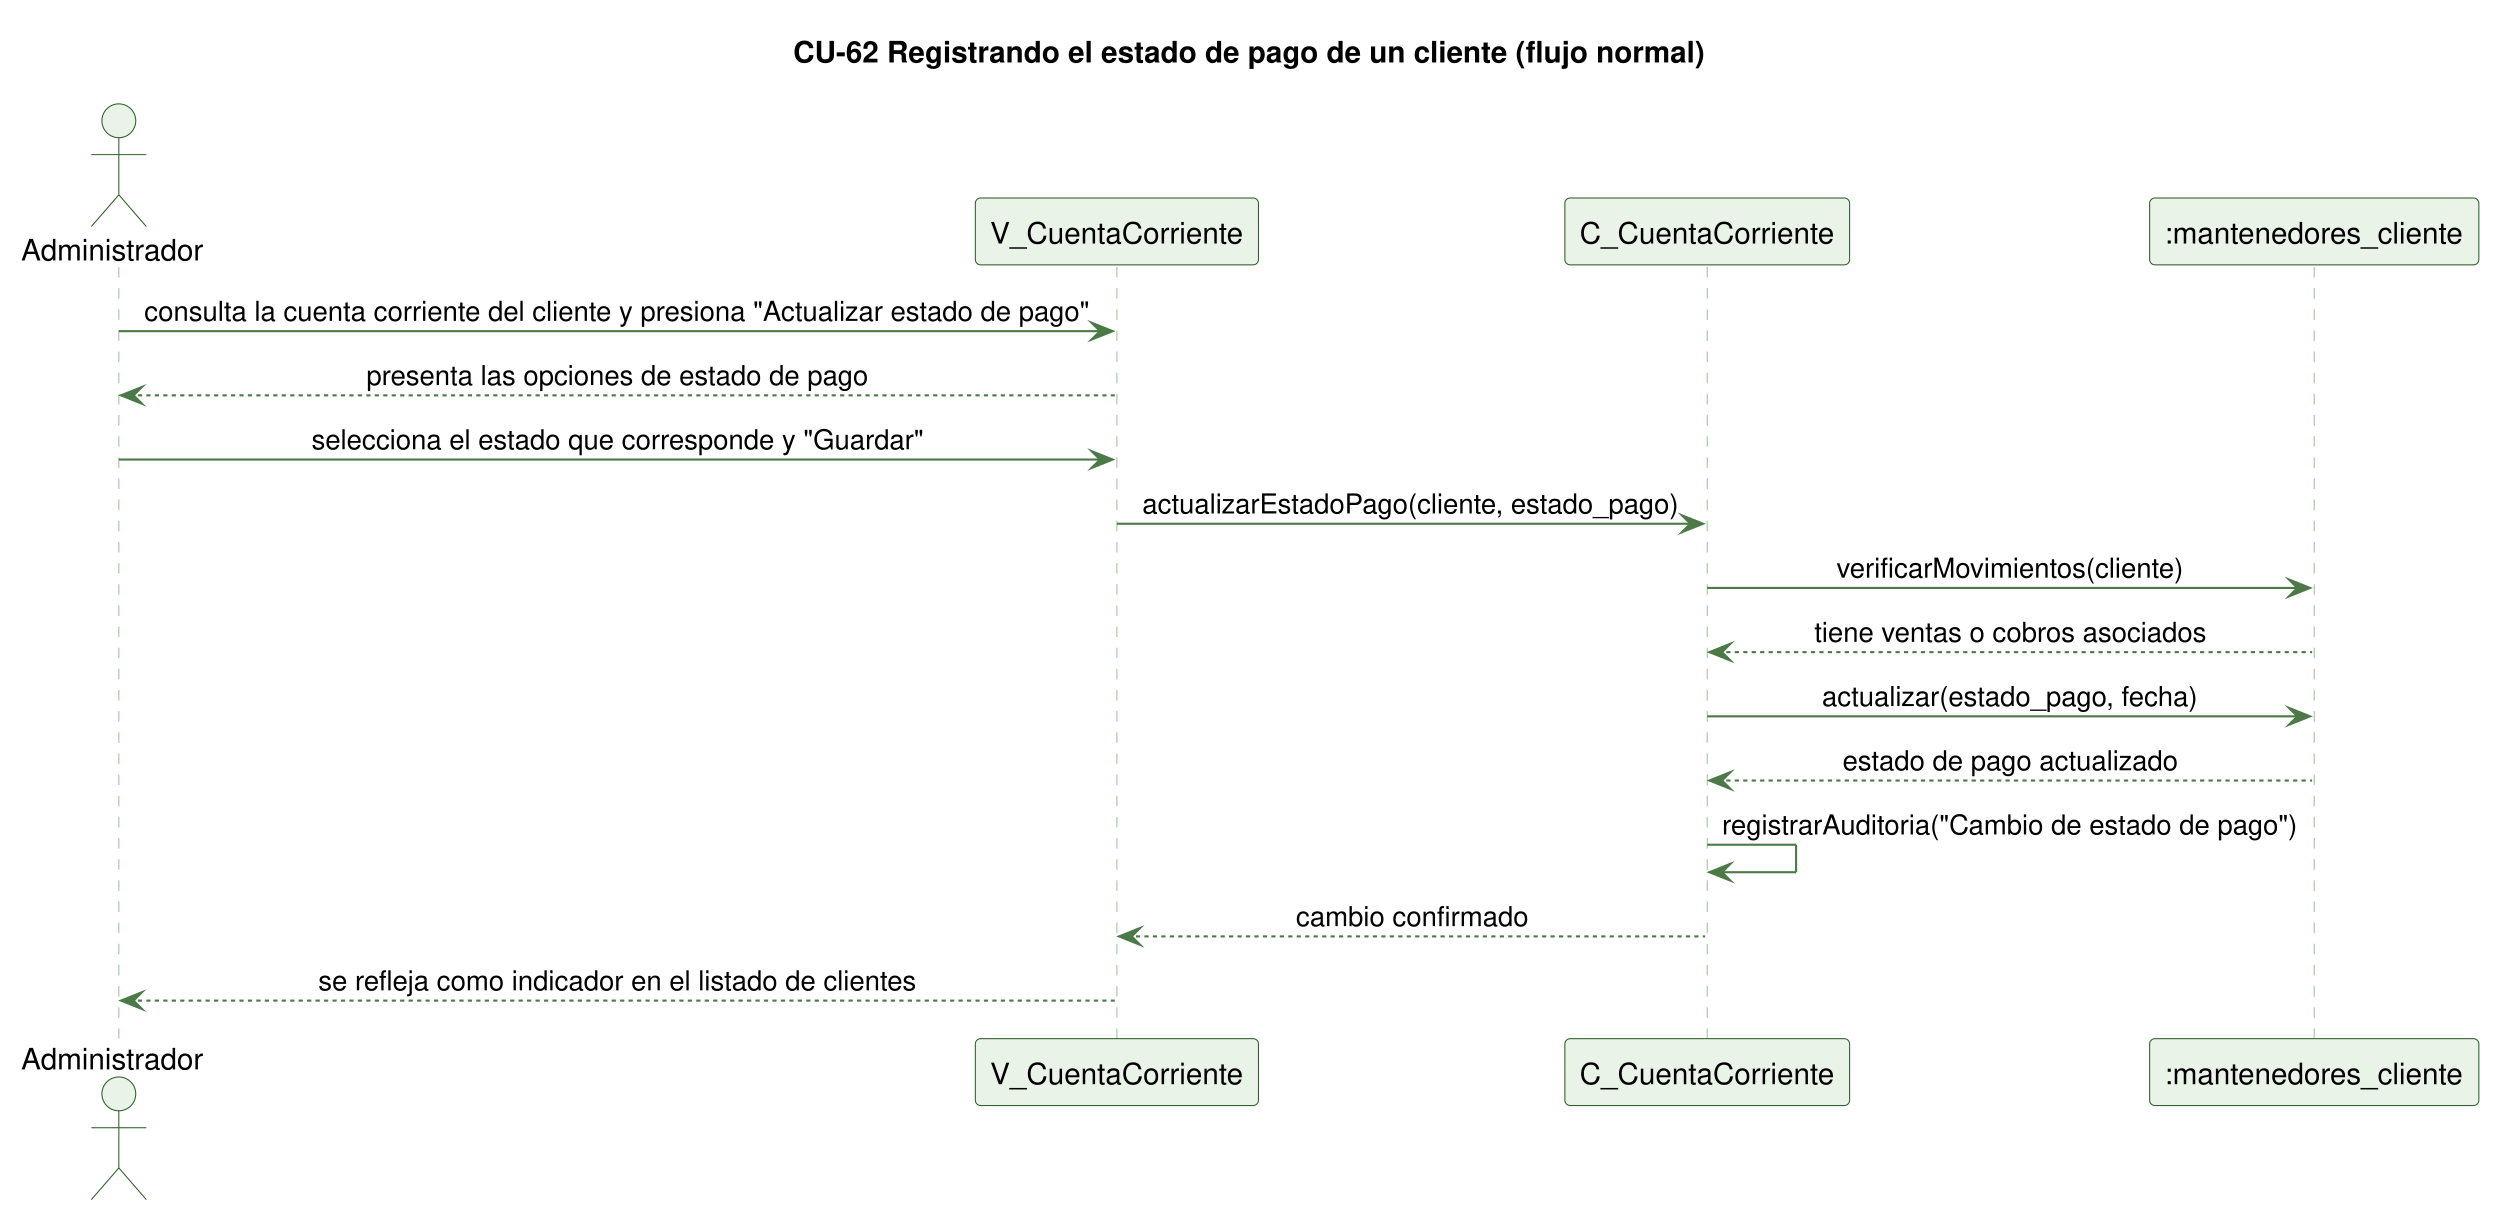
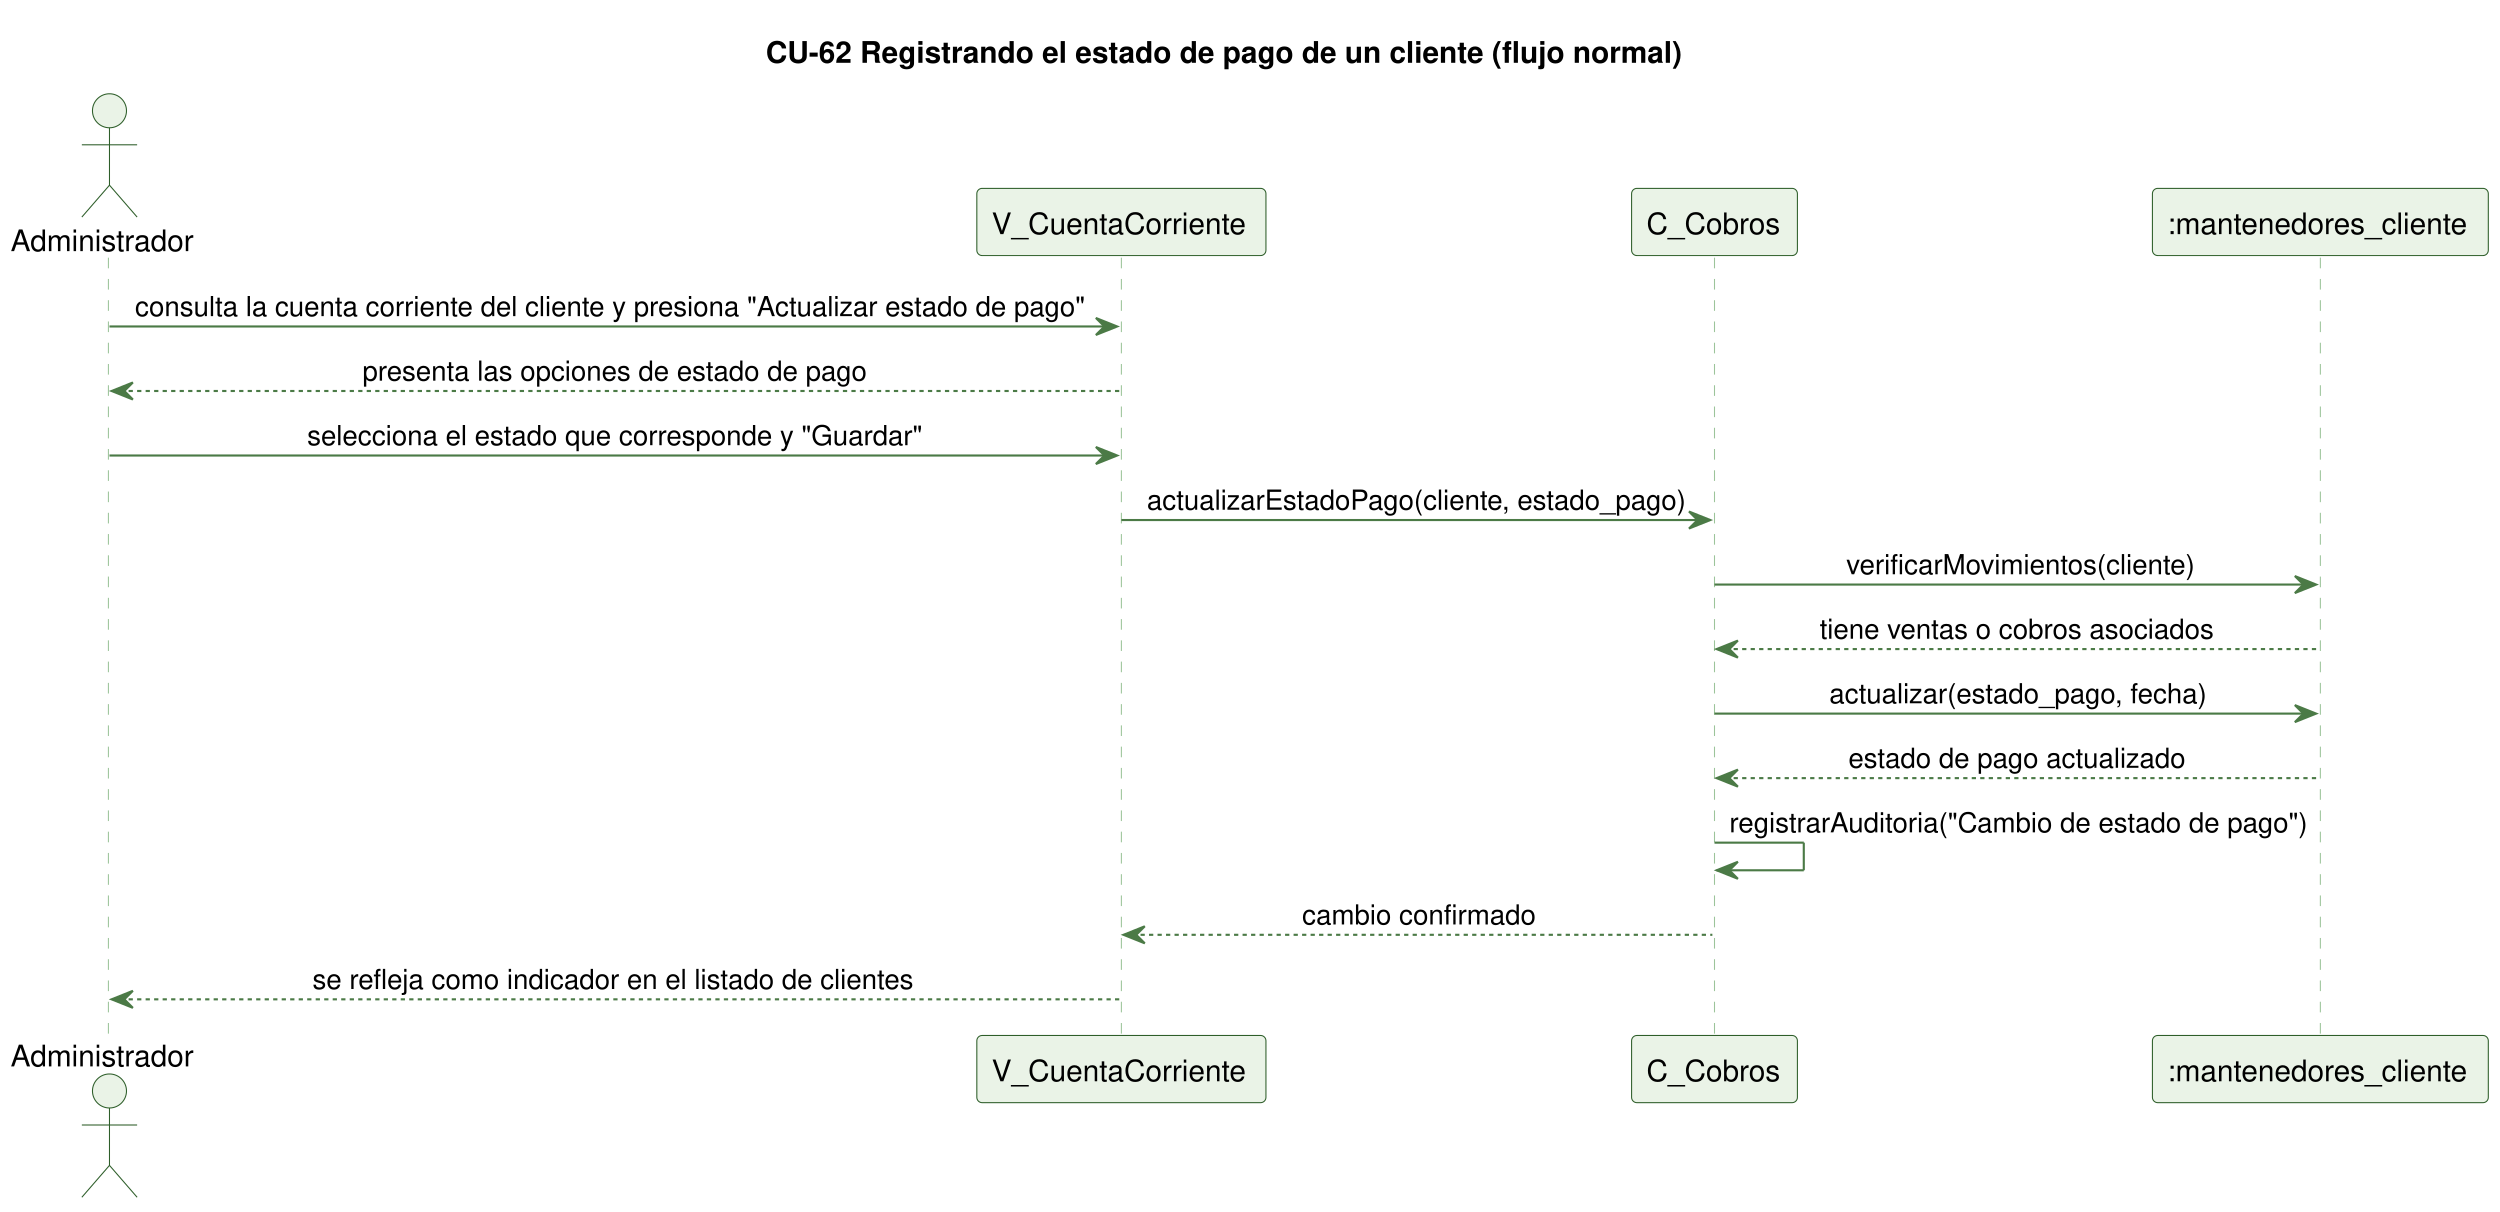
- <svg xmlns="http://www.w3.org/2000/svg" version="1.1" data-diagram-type="SEQUENCE" style="width:1182px;height:579px;background:#FFFFFF;" width="1182px" height="579px" viewBox="0 0 1182 579" zoomAndPan="magnify" preserveAspectRatio="none" contentStyleType="text/css">
+ <svg xmlns="http://www.w3.org/2000/svg" contentStyleType="text/css" height="570px" preserveAspectRatio="none" style="width:1176px;height:570px;background:#FFFFFF;" version="1.1" viewBox="0 0 1176 570" width="1176px" zoomAndPan="magnify">
  <defs />
-   <g font-family="sans-serif" lengthAdjust="spacing">
-     <g class="title" data-source-line="13">
-       <text x="375.026" y="29.533" fill="#000" font-size="14" textLength="430.944" font-weight="700" font-family="Helvetica">CU-62 Registrando el estado de pago de un cliente (flujo normal)</text>
-     </g>
-     <g>
-       <rect x="52.683" y="126.219" width="8" height="364.867" fill="#000" fill-opacity="0" />
-       <line x1="56.183" y1="126.219" x2="56.183" y2="491.086" style="stroke:#9CC49A;stroke-width:0.5;stroke-dasharray:5,5;" />
-     </g>
-     <g>
-       <rect x="524.573" y="126.219" width="8" height="364.867" fill="#000" fill-opacity="0" />
-       <line x1="528.073" y1="126.219" x2="528.073" y2="491.086" style="stroke:#9CC49A;stroke-width:0.5;stroke-dasharray:5,5;" />
-     </g>
-     <g>
-       <rect x="803.686" y="126.219" width="8" height="364.867" fill="#000" fill-opacity="0" />
-       <line x1="807.186" y1="126.219" x2="807.186" y2="491.086" style="stroke:#9CC49A;stroke-width:0.5;stroke-dasharray:5,5;" />
-     </g>
-     <g>
-       <rect x="1090.673" y="126.219" width="8" height="364.867" fill="#000" fill-opacity="0" />
-       <line x1="1094.173" y1="126.219" x2="1094.173" y2="491.086" style="stroke:#9CC49A;stroke-width:0.5;stroke-dasharray:5,5;" />
-     </g>
-     <text x="10" y="123.143" fill="#000" font-size="14" textLength="86.365" font-family="Helvetica">Administrador</text>
-     <ellipse cx="56.183" cy="57.109" rx="8" ry="8" fill="#EAF3E7" style="stroke:#2E5E2A;stroke-width:0.5;" />
-     <path d="M56.183,65.109 L56.183,92.109 M43.183,73.109 L69.183,73.109 M56.183,92.109 L43.183,107.109 M56.183,92.109 L69.183,107.109" style="stroke:#2E5E2A;stroke-width:0.5;" fill="none" />
-     <rect x="461.149" y="93.609" width="133.848" height="31.609" fill="#EAF3E7" style="stroke:#2E5E2A;stroke-width:0.5;" rx="2.5" ry="2.5" />
-     <text x="468.149" y="115.143" fill="#000" font-size="14" textLength="119.848" font-family="Helvetica">V_CuentaCorriente</text>
-     <rect x="739.875" y="93.609" width="134.62" height="31.609" fill="#EAF3E7" style="stroke:#2E5E2A;stroke-width:0.5;" rx="2.5" ry="2.5" />
-     <text x="746.875" y="115.143" fill="#000" font-size="14" textLength="120.62" font-family="Helvetica">C_CuentaCorriente</text>
-     <rect x="1016.349" y="93.609" width="155.647" height="31.609" fill="#EAF3E7" style="stroke:#2E5E2A;stroke-width:0.5;" rx="2.5" ry="2.5" />
-     <text x="1023.349" y="115.143" fill="#000" font-size="14" textLength="141.647" font-family="Helvetica">:mantenedores_cliente</text>
-     <text x="10" y="505.619" fill="#000" font-size="14" textLength="86.365" font-family="Helvetica">Administrador</text>
-     <ellipse cx="56.183" cy="517.195" rx="8" ry="8" fill="#EAF3E7" style="stroke:#2E5E2A;stroke-width:0.5;" />
-     <path d="M56.183,525.195 L56.183,552.195 M43.183,533.195 L69.183,533.195 M56.183,552.195 L43.183,567.195 M56.183,552.195 L69.183,567.195" style="stroke:#2E5E2A;stroke-width:0.5;" fill="none" />
-     <rect x="461.149" y="491.086" width="133.848" height="31.609" fill="#EAF3E7" style="stroke:#2E5E2A;stroke-width:0.5;" rx="2.5" ry="2.5" />
-     <text x="468.149" y="512.619" fill="#000" font-size="14" textLength="119.848" font-family="Helvetica">V_CuentaCorriente</text>
-     <rect x="739.875" y="491.086" width="134.62" height="31.609" fill="#EAF3E7" style="stroke:#2E5E2A;stroke-width:0.5;" rx="2.5" ry="2.5" />
-     <text x="746.875" y="512.619" fill="#000" font-size="14" textLength="120.62" font-family="Helvetica">C_CuentaCorriente</text>
-     <rect x="1016.349" y="491.086" width="155.647" height="31.609" fill="#EAF3E7" style="stroke:#2E5E2A;stroke-width:0.5;" rx="2.5" ry="2.5" />
-     <text x="1023.349" y="512.619" fill="#000" font-size="14" textLength="141.647" font-family="Helvetica">:mantenedores_cliente</text>
-     <polygon points="516.073,152.57,526.073,156.57,516.073,160.57,520.073,156.57" fill="#4B7A46" style="stroke:#4B7A46;stroke-width:1;stroke-linejoin:miter;stroke-miterlimit:10;" />
-     <line x1="56.183" y1="156.57" x2="522.073" y2="156.57" style="stroke:#4B7A46;stroke-width:1;" />
-     <text x="68.183" y="151.714" fill="#000" font-size="13" textLength="447.891" font-family="Helvetica">consulta la cuenta corriente del cliente y presiona "Actualizar estado de pago"</text>
-     <polygon points="67.183,182.922,57.183,186.922,67.183,190.922,63.183,186.922" fill="#4B7A46" style="stroke:#4B7A46;stroke-width:1;stroke-linejoin:miter;stroke-miterlimit:10;" />
-     <line x1="61.183" y1="186.922" x2="527.073" y2="186.922" style="stroke:#4B7A46;stroke-width:1;stroke-dasharray:2,2;" />
-     <text x="173.233" y="182.065" fill="#000" font-size="13" textLength="237.79" font-family="Helvetica">presenta las opciones de estado de pago</text>
-     <polygon points="516.073,213.273,526.073,217.273,516.073,221.273,520.073,217.273" fill="#4B7A46" style="stroke:#4B7A46;stroke-width:1;stroke-linejoin:miter;stroke-miterlimit:10;" />
-     <line x1="56.183" y1="217.273" x2="522.073" y2="217.273" style="stroke:#4B7A46;stroke-width:1;" />
-     <text x="147.316" y="212.417" fill="#000" font-size="13" textLength="289.625" font-family="Helvetica">selecciona el estado que corresponde y "Guardar"</text>
-     <polygon points="795.186,243.625,805.186,247.625,795.186,251.625,799.186,247.625" fill="#4B7A46" style="stroke:#4B7A46;stroke-width:1;stroke-linejoin:miter;stroke-miterlimit:10;" />
-     <line x1="528.073" y1="247.625" x2="801.186" y2="247.625" style="stroke:#4B7A46;stroke-width:1;" />
-     <text x="540.073" y="242.769" fill="#000" font-size="13" textLength="255.112" font-family="Helvetica">actualizarEstadoPago(cliente, estado_pago)</text>
-     <polygon points="1082.173,273.977,1092.173,277.977,1082.173,281.977,1086.173,277.977" fill="#4B7A46" style="stroke:#4B7A46;stroke-width:1;stroke-linejoin:miter;stroke-miterlimit:10;" />
-     <line x1="807.186" y1="277.977" x2="1088.173" y2="277.977" style="stroke:#4B7A46;stroke-width:1;" />
-     <text x="868.325" y="273.12" fill="#000" font-size="13" textLength="164.709" font-family="Helvetica">verificarMovimientos(cliente)</text>
-     <polygon points="818.186,304.328,808.186,308.328,818.186,312.328,814.186,308.328" fill="#4B7A46" style="stroke:#4B7A46;stroke-width:1;stroke-linejoin:miter;stroke-miterlimit:10;" />
-     <line x1="812.186" y1="308.328" x2="1093.173" y2="308.328" style="stroke:#4B7A46;stroke-width:1;stroke-dasharray:2,2;" />
-     <text x="857.816" y="303.472" fill="#000" font-size="13" textLength="185.726" font-family="Helvetica">tiene ventas o cobros asociados</text>
-     <polygon points="1082.173,334.68,1092.173,338.68,1082.173,342.68,1086.173,338.68" fill="#4B7A46" style="stroke:#4B7A46;stroke-width:1;stroke-linejoin:miter;stroke-miterlimit:10;" />
-     <line x1="807.186" y1="338.68" x2="1088.173" y2="338.68" style="stroke:#4B7A46;stroke-width:1;" />
-     <text x="861.428" y="333.823" fill="#000" font-size="13" textLength="178.502" font-family="Helvetica">actualizar(estado_pago, fecha)</text>
-     <polygon points="818.186,365.031,808.186,369.031,818.186,373.031,814.186,369.031" fill="#4B7A46" style="stroke:#4B7A46;stroke-width:1;stroke-linejoin:miter;stroke-miterlimit:10;" />
-     <line x1="812.186" y1="369.031" x2="1093.173" y2="369.031" style="stroke:#4B7A46;stroke-width:1;stroke-dasharray:2,2;" />
-     <text x="871.172" y="364.175" fill="#000" font-size="13" textLength="159.015" font-family="Helvetica">estado de pago actualizado</text>
-     <line x1="807.186" y1="399.383" x2="849.186" y2="399.383" style="stroke:#4B7A46;stroke-width:1;" />
-     <line x1="849.186" y1="399.383" x2="849.186" y2="412.383" style="stroke:#4B7A46;stroke-width:1;" />
-     <line x1="808.186" y1="412.383" x2="849.186" y2="412.383" style="stroke:#4B7A46;stroke-width:1;" />
-     <polygon points="818.186,408.383,808.186,412.383,818.186,416.383,814.186,412.383" fill="#4B7A46" style="stroke:#4B7A46;stroke-width:1;stroke-linejoin:miter;stroke-miterlimit:10;" />
-     <text x="814.186" y="394.526" fill="#000" font-size="13" textLength="272.987" font-family="Helvetica">registrarAuditoria("Cambio de estado de pago")</text>
-     <polygon points="539.073,438.734,529.073,442.734,539.073,446.734,535.073,442.734" fill="#4B7A46" style="stroke:#4B7A46;stroke-width:1;stroke-linejoin:miter;stroke-miterlimit:10;" />
-     <line x1="533.073" y1="442.734" x2="806.186" y2="442.734" style="stroke:#4B7A46;stroke-width:1;stroke-dasharray:2,2;" />
-     <text x="612.716" y="437.878" fill="#000" font-size="13" textLength="109.827" font-family="Helvetica">cambio confirmado</text>
-     <polygon points="67.183,469.086,57.183,473.086,67.183,477.086,63.183,473.086" fill="#4B7A46" style="stroke:#4B7A46;stroke-width:1;stroke-linejoin:miter;stroke-miterlimit:10;" />
-     <line x1="61.183" y1="473.086" x2="527.073" y2="473.086" style="stroke:#4B7A46;stroke-width:1;stroke-dasharray:2,2;" />
-     <text x="150.493" y="468.229" fill="#000" font-size="13" textLength="283.271" font-family="Helvetica">se refleja como indicador en el listado de clientes</text>
+   <g>
+     <text fill="#000000" font-family="Helvetica" font-size="14" font-weight="bold" lengthAdjust="spacing" textLength="454" x="360.25" y="29.533">CU-62 Registrando el estado de pago de un cliente (flujo normal)</text>
+     <line style="stroke:#9CC49A;stroke-width:0.5;stroke-dasharray:5.0,5.0;" x1="51" x2="51" y1="121.219" y2="488.086" />
+     <line style="stroke:#9CC49A;stroke-width:0.5;stroke-dasharray:5.0,5.0;" x1="527.5" x2="527.5" y1="121.219" y2="488.086" />
+     <line style="stroke:#9CC49A;stroke-width:0.5;stroke-dasharray:5.0,5.0;" x1="806.5" x2="806.5" y1="121.219" y2="488.086" />
+     <line style="stroke:#9CC49A;stroke-width:0.5;stroke-dasharray:5.0,5.0;" x1="1091.5" x2="1091.5" y1="121.219" y2="488.086" />
+     <text fill="#000000" font-family="Helvetica" font-size="14" lengthAdjust="spacing" textLength="87" x="5" y="118.143">Administrador</text>
+     <ellipse cx="51.5" cy="52.109" fill="#EAF3E7" rx="8" ry="8" style="stroke:#2E5E2A;stroke-width:0.5;" />
+     <path d="M51.5,60.109 L51.5,87.109 M38.5,68.109 L64.5,68.109 M51.5,87.109 L38.5,102.109 M51.5,87.109 L64.5,102.109 " fill="none" style="stroke:#2E5E2A;stroke-width:0.5;" />
+     <text fill="#000000" font-family="Helvetica" font-size="14" lengthAdjust="spacing" textLength="87" x="5" y="501.619">Administrador</text>
+     <ellipse cx="51.5" cy="513.195" fill="#EAF3E7" rx="8" ry="8" style="stroke:#2E5E2A;stroke-width:0.5;" />
+     <path d="M51.5,521.195 L51.5,548.195 M38.5,529.195 L64.5,529.195 M51.5,548.195 L38.5,563.195 M51.5,548.195 L64.5,563.195 " fill="none" style="stroke:#2E5E2A;stroke-width:0.5;" />
+     <rect fill="#EAF3E7" height="31.609" rx="2.5" ry="2.5" style="stroke:#2E5E2A;stroke-width:0.5;" width="136" x="459.5" y="88.609" />
+     <text fill="#000000" font-family="Helvetica" font-size="14" lengthAdjust="spacing" textLength="122" x="466.5" y="110.143">V_CuentaCorriente</text>
+     <rect fill="#EAF3E7" height="31.609" rx="2.5" ry="2.5" style="stroke:#2E5E2A;stroke-width:0.5;" width="136" x="459.5" y="487.086" />
+     <text fill="#000000" font-family="Helvetica" font-size="14" lengthAdjust="spacing" textLength="122" x="466.5" y="508.619">V_CuentaCorriente</text>
+     <rect fill="#EAF3E7" height="31.609" rx="2.5" ry="2.5" style="stroke:#2E5E2A;stroke-width:0.5;" width="78" x="767.5" y="88.609" />
+     <text fill="#000000" font-family="Helvetica" font-size="14" lengthAdjust="spacing" textLength="64" x="774.5" y="110.143">C_Cobros</text>
+     <rect fill="#EAF3E7" height="31.609" rx="2.5" ry="2.5" style="stroke:#2E5E2A;stroke-width:0.5;" width="78" x="767.5" y="487.086" />
+     <text fill="#000000" font-family="Helvetica" font-size="14" lengthAdjust="spacing" textLength="64" x="774.5" y="508.619">C_Cobros</text>
+     <rect fill="#EAF3E7" height="31.609" rx="2.5" ry="2.5" style="stroke:#2E5E2A;stroke-width:0.5;" width="158" x="1012.5" y="88.609" />
+     <text fill="#000000" font-family="Helvetica" font-size="14" lengthAdjust="spacing" textLength="144" x="1019.5" y="110.143">:mantenedores_cliente</text>
+     <rect fill="#EAF3E7" height="31.609" rx="2.5" ry="2.5" style="stroke:#2E5E2A;stroke-width:0.5;" width="158" x="1012.5" y="487.086" />
+     <text fill="#000000" font-family="Helvetica" font-size="14" lengthAdjust="spacing" textLength="144" x="1019.5" y="508.619">:mantenedores_cliente</text>
+     <polygon fill="#4B7A46" points="515.5,149.57,525.5,153.57,515.5,157.57,519.5,153.57" style="stroke:#4B7A46;stroke-width:1.0;" />
+     <line style="stroke:#4B7A46;stroke-width:1.0;" x1="51.5" x2="521.5" y1="153.57" y2="153.57" />
+     <text fill="#000000" font-family="Helvetica" font-size="13" lengthAdjust="spacing" textLength="452" x="63.5" y="148.714">consulta la cuenta corriente del cliente y presiona "Actualizar estado de pago"</text>
+     <polygon fill="#4B7A46" points="62.5,179.922,52.5,183.922,62.5,187.922,58.5,183.922" style="stroke:#4B7A46;stroke-width:1.0;" />
+     <line style="stroke:#4B7A46;stroke-width:1.0;stroke-dasharray:2.0,2.0;" x1="56.5" x2="526.5" y1="183.922" y2="183.922" />
+     <text fill="#000000" font-family="Helvetica" font-size="13" lengthAdjust="spacing" textLength="238" x="170.5" y="179.065">presenta las opciones de estado de pago</text>
+     <polygon fill="#4B7A46" points="515.5,210.273,525.5,214.273,515.5,218.273,519.5,214.273" style="stroke:#4B7A46;stroke-width:1.0;" />
+     <line style="stroke:#4B7A46;stroke-width:1.0;" x1="51.5" x2="521.5" y1="214.273" y2="214.273" />
+     <text fill="#000000" font-family="Helvetica" font-size="13" lengthAdjust="spacing" textLength="290" x="144.5" y="209.417">selecciona el estado que corresponde y "Guardar"</text>
+     <polygon fill="#4B7A46" points="794.5,240.625,804.5,244.625,794.5,248.625,798.5,244.625" style="stroke:#4B7A46;stroke-width:1.0;" />
+     <line style="stroke:#4B7A46;stroke-width:1.0;" x1="527.5" x2="800.5" y1="244.625" y2="244.625" />
+     <text fill="#000000" font-family="Helvetica" font-size="13" lengthAdjust="spacing" textLength="255" x="539.5" y="239.769">actualizarEstadoPago(cliente, estado_pago)</text>
+     <polygon fill="#4B7A46" points="1079.5,270.977,1089.5,274.977,1079.5,278.977,1083.5,274.977" style="stroke:#4B7A46;stroke-width:1.0;" />
+     <line style="stroke:#4B7A46;stroke-width:1.0;" x1="806.5" x2="1085.5" y1="274.977" y2="274.977" />
+     <text fill="#000000" font-family="Helvetica" font-size="13" lengthAdjust="spacing" textLength="161" x="868.5" y="270.12">verificarMovimientos(cliente)</text>
+     <polygon fill="#4B7A46" points="817.5,301.328,807.5,305.328,817.5,309.328,813.5,305.328" style="stroke:#4B7A46;stroke-width:1.0;" />
+     <line style="stroke:#4B7A46;stroke-width:1.0;stroke-dasharray:2.0,2.0;" x1="811.5" x2="1090.5" y1="305.328" y2="305.328" />
+     <text fill="#000000" font-family="Helvetica" font-size="13" lengthAdjust="spacing" textLength="186" x="856" y="300.472">tiene ventas o cobros asociados</text>
+     <polygon fill="#4B7A46" points="1079.5,331.68,1089.5,335.68,1079.5,339.68,1083.5,335.68" style="stroke:#4B7A46;stroke-width:1.0;" />
+     <line style="stroke:#4B7A46;stroke-width:1.0;" x1="806.5" x2="1085.5" y1="335.68" y2="335.68" />
+     <text fill="#000000" font-family="Helvetica" font-size="13" lengthAdjust="spacing" textLength="177" x="860.5" y="330.823">actualizar(estado_pago, fecha)</text>
+     <polygon fill="#4B7A46" points="817.5,362.031,807.5,366.031,817.5,370.031,813.5,366.031" style="stroke:#4B7A46;stroke-width:1.0;" />
+     <line style="stroke:#4B7A46;stroke-width:1.0;stroke-dasharray:2.0,2.0;" x1="811.5" x2="1090.5" y1="366.031" y2="366.031" />
+     <text fill="#000000" font-family="Helvetica" font-size="13" lengthAdjust="spacing" textLength="159" x="869.5" y="361.175">estado de pago actualizado</text>
+     <line style="stroke:#4B7A46;stroke-width:1.0;" x1="806.5" x2="848.5" y1="396.383" y2="396.383" />
+     <line style="stroke:#4B7A46;stroke-width:1.0;" x1="848.5" x2="848.5" y1="396.383" y2="409.383" />
+     <line style="stroke:#4B7A46;stroke-width:1.0;" x1="807.5" x2="848.5" y1="409.383" y2="409.383" />
+     <polygon fill="#4B7A46" points="817.5,405.383,807.5,409.383,817.5,413.383,813.5,409.383" style="stroke:#4B7A46;stroke-width:1.0;" />
+     <text fill="#000000" font-family="Helvetica" font-size="13" lengthAdjust="spacing" textLength="271" x="813.5" y="391.526">registrarAuditoria("Cambio de estado de pago")</text>
+     <polygon fill="#4B7A46" points="538.5,435.734,528.5,439.734,538.5,443.734,534.5,439.734" style="stroke:#4B7A46;stroke-width:1.0;" />
+     <line style="stroke:#4B7A46;stroke-width:1.0;stroke-dasharray:2.0,2.0;" x1="532.5" x2="805.5" y1="439.734" y2="439.734" />
+     <text fill="#000000" font-family="Helvetica" font-size="13" lengthAdjust="spacing" textLength="109" x="612.5" y="434.878">cambio confirmado</text>
+     <polygon fill="#4B7A46" points="62.5,466.086,52.5,470.086,62.5,474.086,58.5,470.086" style="stroke:#4B7A46;stroke-width:1.0;" />
+     <line style="stroke:#4B7A46;stroke-width:1.0;stroke-dasharray:2.0,2.0;" x1="56.5" x2="526.5" y1="470.086" y2="470.086" />
+     <text fill="#000000" font-family="Helvetica" font-size="13" lengthAdjust="spacing" textLength="285" x="147" y="465.229">se refleja como indicador en el listado de clientes</text>
  </g>
</svg>
